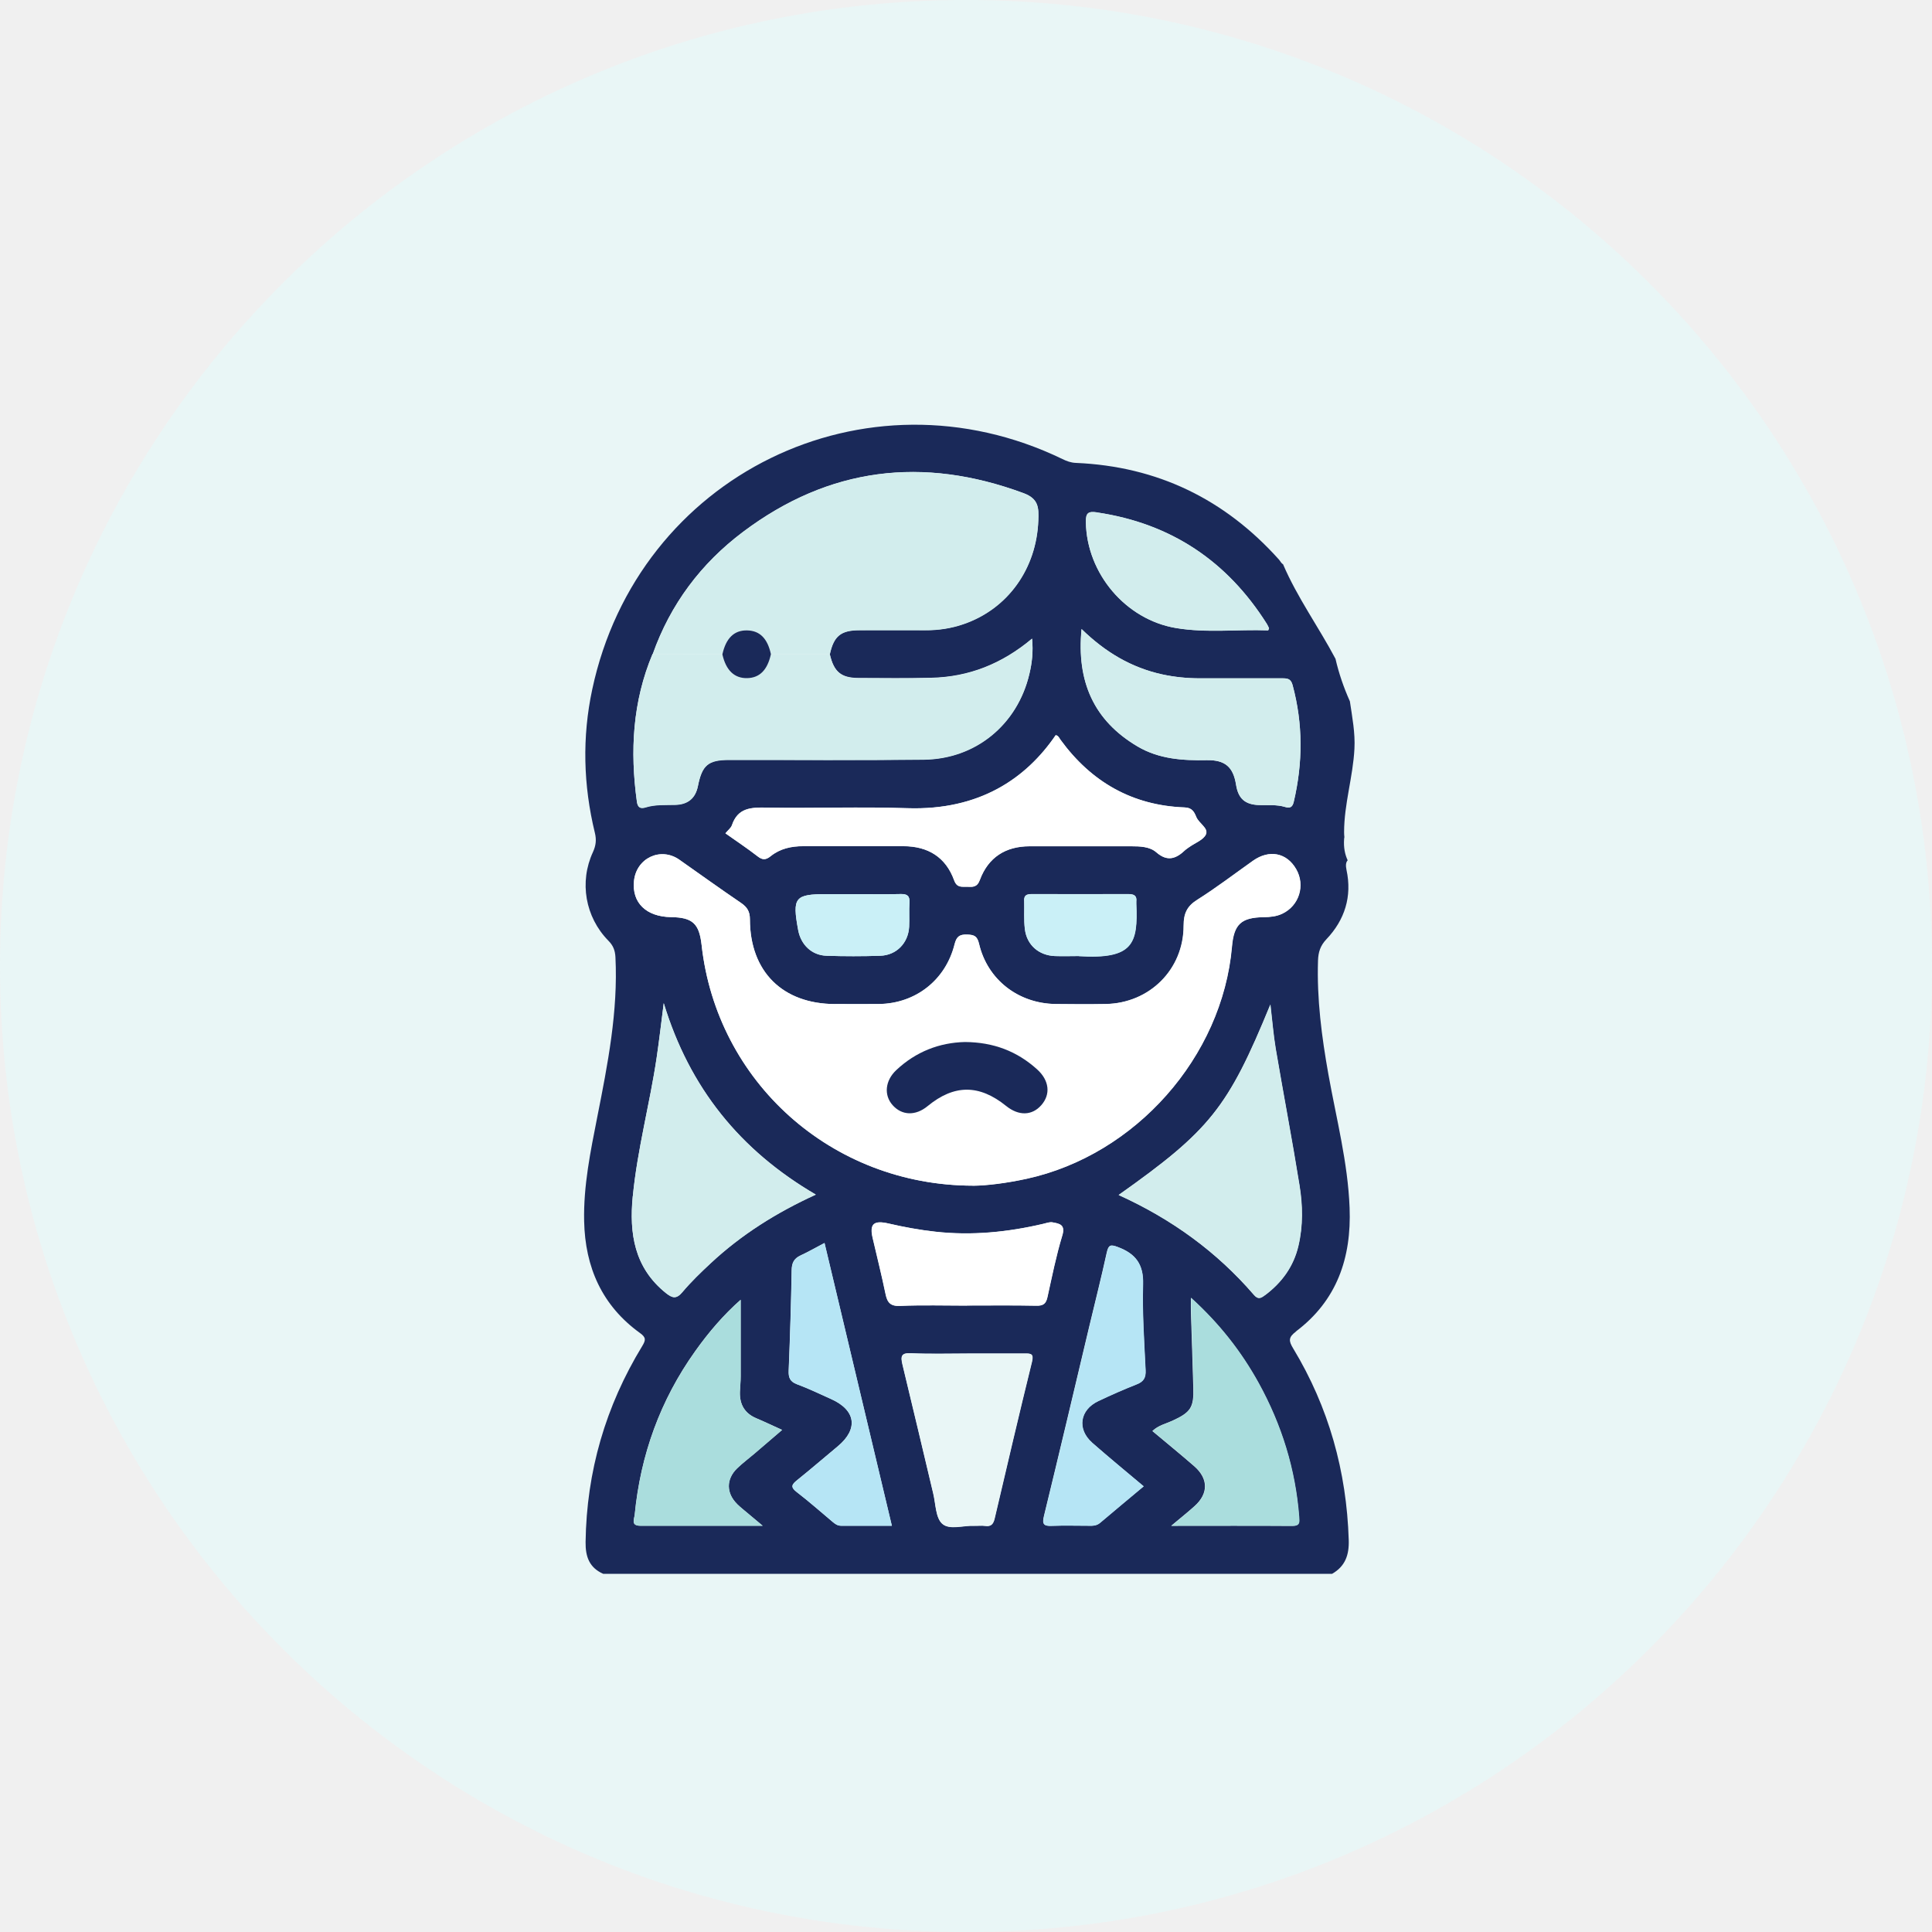
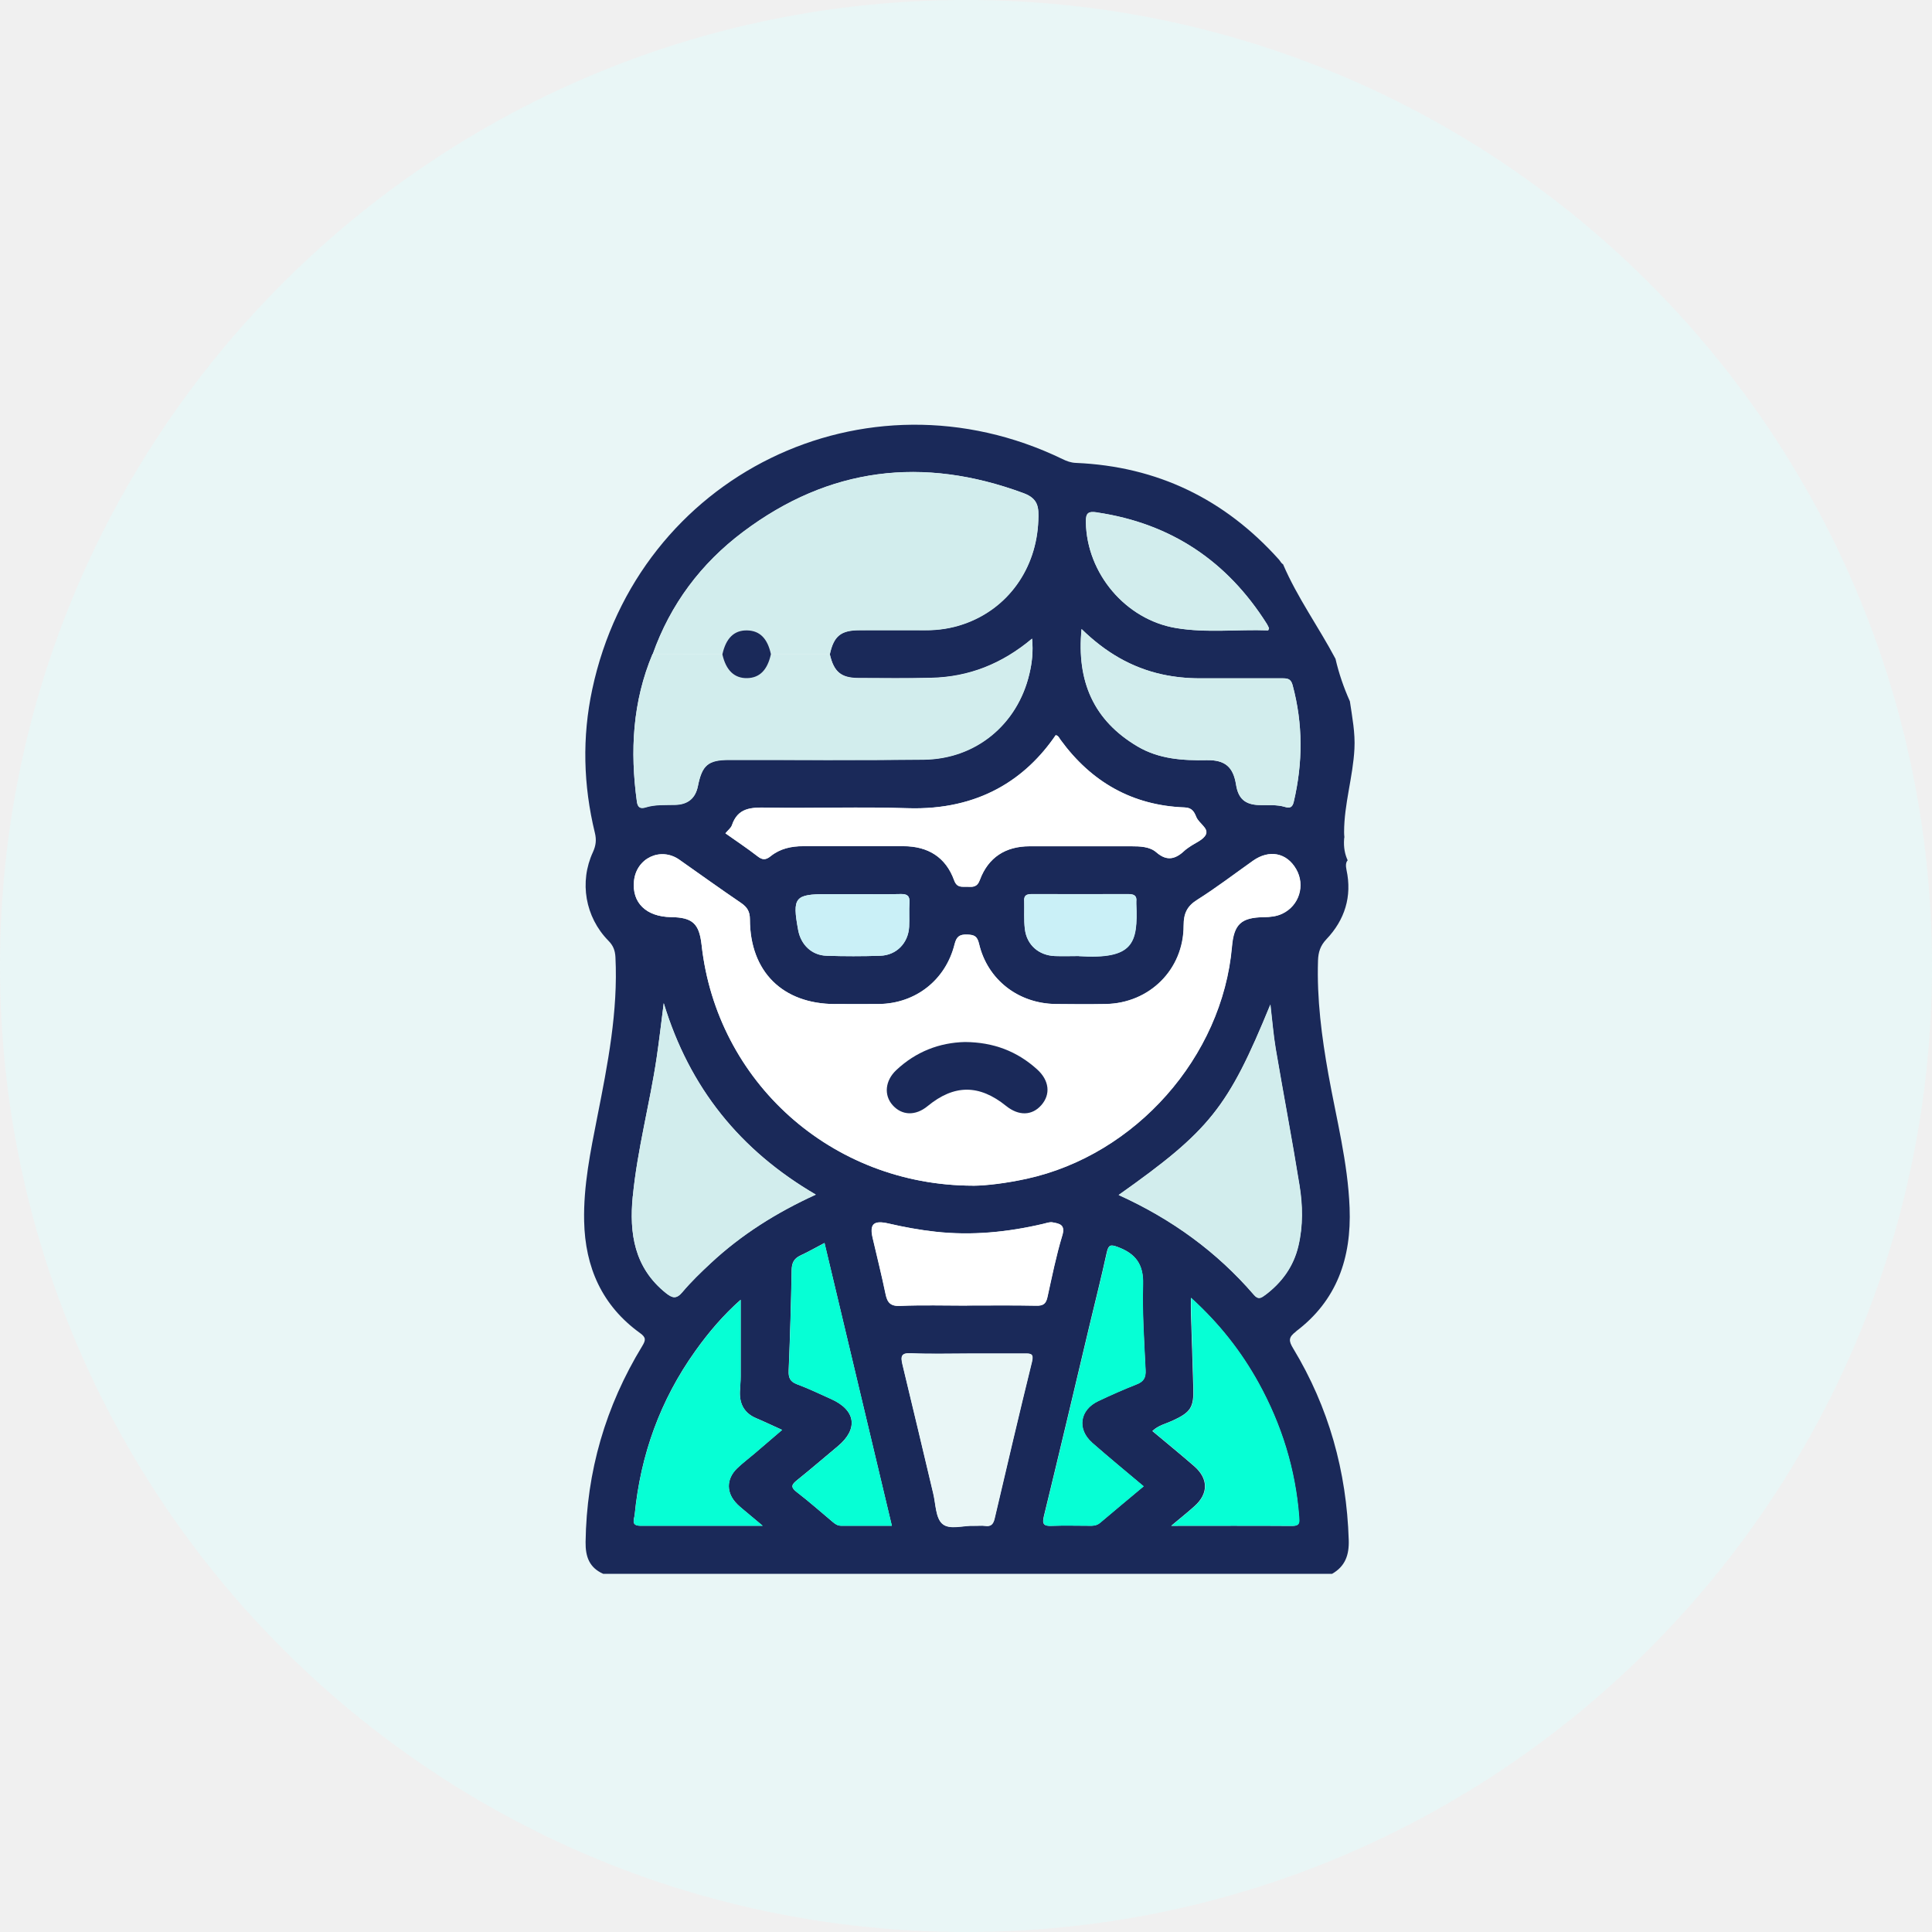
<svg xmlns="http://www.w3.org/2000/svg" id="Layer_2" viewBox="0 0 200 200">
  <defs>
-     <style>.cls-1{fill:#e9f6f6;}.cls-2{fill:#fff;}.cls-3{fill:#b6e5f5;}.cls-4{fill:#add;}.cls-5{fill:#caf0f7;}.cls-6{fill:#d2eded;}.cls-7{fill:#1a2959;}</style>
+     <style>.cls-1{fill:#e9f6f6;}.cls-2{fill:#fff;}.cls-3{fill:#caf0f7;}.cls-4{fill:#d2eded;}.cls-5{fill:#06ffd5;}.cls-6{fill:#1a2959;}</style>
  </defs>
  <g id="Layer_1-2">
    <g>
      <circle class="cls-1" cx="100" cy="100" r="100" />
      <g>
-         <path class="cls-7" d="M134.14,137.84c4.26-3.2,5.77-7.63,5.57-12.81-.18-4.69-1.37-9.21-2.19-13.79-.7-3.91-1.21-7.83-1.08-11.81,.03-.85,.23-1.53,.87-2.2,1.9-2,2.67-4.43,2.08-7.17-.1-.47-.07-.8,.12-1-.29-.62-.43-1.35-.37-2.18,0-.08,.02-.15,.03-.22-.02-.17-.03-.34-.03-.52,0-2.9,.92-5.72,1.07-8.62,.09-1.66-.23-3.28-.47-4.92-.65-1.45-1.15-2.92-1.49-4.4-1.76-3.32-3.96-6.35-5.43-9.79-.19-.1-.29-.33-.42-.48-5.62-6.27-12.6-9.65-21.02-10.01-.52-.02-.95-.18-1.4-.4-20.38-9.86-43.94,1.67-48.67,23.84-1.06,4.95-.93,9.92,.27,14.85,.18,.73,.11,1.32-.2,2-1.43,3.09-.8,6.72,1.59,9.16,.51,.51,.7,1.01,.74,1.71,.28,5.62-.8,11.09-1.88,16.55-.7,3.56-1.44,7.12-1.36,10.78,.1,4.78,1.85,8.75,5.79,11.59,.64,.46,.59,.74,.22,1.35-3.79,6.22-5.76,12.98-5.86,20.28-.02,1.53,.39,2.65,1.82,3.29h75.46c1.36-.78,1.77-1.95,1.72-3.5-.22-7.11-2.07-13.74-5.75-19.83-.47-.77-.51-1.15,.28-1.74Zm-20.56-84.79c7.64,1.14,13.45,5.03,17.56,11.54,.09,.14,.15,.29,.22,.44,.01,.03-.03,.08-.08,.22-3.15-.12-6.35,.29-9.53-.24-5.23-.87-9.25-5.66-9.34-10.95-.02-.97,.23-1.16,1.18-1.02Zm-1.62,12.07c2.47,2.41,5.16,3.99,8.33,4.69,1.29,.28,2.6,.41,3.92,.41,2.84-.01,5.68,0,8.52,0,.53,0,.89,.03,1.07,.69,1.09,4.03,1.07,8.06,.12,12.11-.13,.54-.39,.67-.88,.52-.88-.27-1.8-.17-2.7-.2-1.46-.05-2.16-.66-2.39-2.12-.29-1.82-1.13-2.56-3.03-2.53-2.5,.05-4.95-.11-7.17-1.42-4.53-2.68-6.32-6.72-5.79-12.16Zm-25.53,38.81c1.53,0,3.05,.02,4.58,0,3.78-.06,6.88-2.49,7.8-6.19,.2-.8,.52-1.03,1.32-1,.71,.03,1.02,.15,1.21,.96,.87,3.71,4.06,6.17,7.91,6.23,1.73,.02,3.46,.03,5.19,0,4.54-.07,8.08-3.57,8.08-8.11,0-1.25,.34-2.01,1.41-2.68,1.98-1.25,3.85-2.68,5.77-4.04,1.68-1.19,3.49-.84,4.47,.87,.96,1.67,.31,3.78-1.44,4.61-.61,.29-1.26,.35-1.92,.36-2.34,.03-3.09,.73-3.29,3.05-1,11.41-9.97,21.56-21.25,24.03-2.06,.45-4.14,.71-5.56,.72-14.68-.03-26.52-10.8-28.08-24.92-.25-2.22-.94-2.85-3.16-2.88-2.58-.04-4.07-1.49-3.84-3.74,.24-2.38,2.77-3.56,4.7-2.2,2.12,1.49,4.23,3.01,6.38,4.47,.64,.44,.92,.89,.92,1.7,.01,5.43,3.4,8.76,8.82,8.77Zm-.85-11.37h2.84c1.6,0,3.21,.03,4.81-.01,.7-.02,.96,.21,.91,.91-.05,.82,.01,1.65-.03,2.47-.09,1.69-1.31,2.96-3,3.01-1.85,.06-3.7,.06-5.55,0-1.54-.05-2.66-1.14-2.94-2.67-.62-3.37-.35-3.71,2.96-3.71Zm20.43,.64c-.01-.59,.35-.65,.81-.65,3.33,0,6.67,.01,10,0,.56,0,.87,.15,.8,.76,0,.08,0,.17,0,.25,.18,4.12-.33,5.75-5.94,5.41-.77,0-1.63,.03-2.49,0-1.66-.07-2.9-1.14-3.1-2.79-.12-.98-.04-1.97-.07-2.96Zm3.77-16.62c3.18,4.36,7.43,6.8,12.85,7,.76,.03,.98,.44,1.2,.98,.27,.67,1.27,1.15,1.01,1.79-.24,.58-1.13,.9-1.73,1.33-.13,.1-.28,.18-.4,.29-.94,.9-1.84,1.28-3.02,.25-.68-.59-1.68-.62-2.6-.62-3.5,0-7.01,0-10.51,0-2.48,0-4.28,1.14-5.15,3.48-.28,.77-.73,.74-1.3,.71-.54-.02-1.06,.15-1.36-.66-.87-2.41-2.71-3.53-5.24-3.54-3.46,0-6.93,0-10.39,0-1.23,0-2.39,.25-3.36,1.03-.51,.41-.85,.42-1.36,.02-1.07-.83-2.2-1.58-3.33-2.38,.27-.33,.57-.55,.67-.83,.61-1.82,1.98-1.86,3.59-1.83,4.86,.08,9.73-.1,14.59,.06,7.43,.24,12.27-3.06,15.34-7.56,.28,.04,.36,.29,.5,.48Zm-42.21-8.88c1.83-5.16,5-9.38,9.34-12.64,8.91-6.7,18.62-7.87,29.05-4.01,1.56,.58,1.57,1.51,1.52,2.81-.18,4.98-3.14,9.15-7.72,10.73-1.29,.45-2.63,.65-4,.64-2.26-.01-4.53,0-6.79,0-1.93,0-2.66,.6-3.07,2.48,.42,1.83,1.16,2.46,2.97,2.47,2.51,.01,5.03,.04,7.54-.02,3.88-.09,7.31-1.44,10.43-4.06,.13,1.36-.01,2.52-.28,3.65-1.23,5.24-5.55,8.81-10.93,8.87-6.72,.08-13.44,.02-20.16,.03-2.16,0-2.79,.54-3.22,2.7-.25,1.25-1.01,1.91-2.33,1.95-1.03,.03-2.07-.05-3.07,.26-.57,.18-.84,0-.92-.59-.72-5.23-.45-10.36,1.63-15.3Zm-2.06,56.12c.47-4.85,1.76-9.56,2.47-14.36,.26-1.78,.47-3.56,.73-5.62,2.67,8.77,7.9,15.24,15.74,19.82-4.1,1.87-7.71,4.15-10.87,7.09-1.02,.95-2.04,1.93-2.94,3-.62,.74-1.03,.64-1.7,.11-3.28-2.62-3.82-6.17-3.44-10.04Zm10.8,31.89c.38,.37,.81,.7,1.22,1.05,.38,.32,.76,.63,1.41,1.18-4.46,0-8.57,0-12.67,0-1,0-.61-.71-.57-1.13,.6-6.2,2.65-11.88,6.28-16.96,1.38-1.94,2.92-3.74,4.69-5.3,0,2.7,0,5.32,0,7.93,0,.54-.06,1.07-.08,1.61-.04,1.29,.49,2.22,1.71,2.73,.83,.35,1.64,.74,2.66,1.2-1.03,.88-1.94,1.67-2.86,2.45-.6,.51-1.23,.98-1.79,1.52-1.16,1.12-1.15,2.58,0,3.71Zm10.75,2.23c-.37,0-.62-.19-.87-.4-1.23-1.03-2.43-2.1-3.71-3.08-.71-.54-.5-.81,.06-1.26,1.41-1.13,2.78-2.32,4.18-3.48,2.16-1.8,1.88-3.76-.72-4.91-1.17-.52-2.31-1.08-3.51-1.52-.71-.27-.88-.68-.85-1.4,.14-3.46,.25-6.93,.31-10.39,.01-.76,.23-1.22,.92-1.54,.82-.38,1.6-.83,2.48-1.29,2.33,9.79,4.64,19.47,6.97,29.27-1.82,0-3.54,0-5.27,0Zm19.76-16.99c-1.33,5.39-2.59,10.8-3.86,16.21-.13,.56-.35,.89-.99,.79-.36-.05-.74,0-1.11-.01-1.14-.06-2.58,.47-3.34-.22-.68-.63-.66-2.04-.92-3.12-1.06-4.44-2.1-8.89-3.18-13.33-.21-.87-.15-1.25,.91-1.19,1.93,.09,3.87,.03,5.8,.03,1.98,0,3.95,.01,5.93,0,.62,0,.97-.01,.76,.85Zm-6.73-5.8c-2.31,0-4.62-.07-6.92,.03-1.02,.05-1.33-.36-1.51-1.24-.4-1.93-.88-3.85-1.33-5.78-.34-1.46,.1-1.86,1.63-1.51,1.6,.37,3.22,.67,4.86,.85,3.77,.42,7.48,.05,11.15-.81,.32-.07,.66-.21,.96-.16,.73,.13,1.38,.23,1.02,1.38-.63,2.08-1.06,4.23-1.53,6.36-.15,.69-.44,.91-1.16,.89-2.39-.05-4.78-.02-7.17-.02Zm12.95,14.19c1.73,1.52,3.51,2.98,5.34,4.52-1.55,1.3-3.04,2.53-4.51,3.78-.35,.3-.74,.31-1.15,.3-1.28,0-2.56-.04-3.83,.01-.84,.04-1.04-.16-.82-1.03,1.59-6.52,3.13-13.05,4.68-19.58,.61-2.56,1.26-5.12,1.82-7.69,.18-.8,.4-.84,1.14-.56,1.83,.68,2.67,1.78,2.61,3.85-.09,2.96,.12,5.94,.26,8.9,.04,.79-.21,1.19-.94,1.47-1.34,.53-2.66,1.11-3.96,1.73-1.91,.9-2.22,2.9-.63,4.3Zm21.42,7.68c.04,.53,.11,.94-.68,.94-4.07-.03-8.15-.01-12.54-.01,.98-.82,1.72-1.41,2.42-2.04,1.44-1.29,1.44-2.84-.04-4.13-1.4-1.22-2.84-2.39-4.33-3.64,.61-.59,1.38-.75,2.06-1.06,1.89-.87,2.24-1.36,2.18-3.39-.07-2.64-.17-5.28-.25-7.92-.01-.39,0-.79,0-1.42,2.94,2.67,5.2,5.56,7,8.82,2.38,4.32,3.81,8.93,4.19,13.85Zm-3.52-22.96c-.4,.3-.7,.49-1.13-.01-3.85-4.47-8.52-7.86-14.01-10.35,9.45-6.69,11.32-9.02,15.7-19.71,.2,1.7,.31,3.14,.55,4.57,.8,4.71,1.7,9.41,2.46,14.13,.34,2.08,.38,4.19-.11,6.28-.5,2.14-1.72,3.81-3.46,5.11Z" />
+         <path class="cls-6" d="M134.14,137.84c4.26-3.2,5.77-7.63,5.57-12.81-.18-4.69-1.37-9.21-2.19-13.79-.7-3.91-1.21-7.83-1.08-11.81,.03-.85,.23-1.53,.87-2.2,1.9-2,2.67-4.43,2.08-7.17-.1-.47-.07-.8,.12-1-.29-.62-.43-1.35-.37-2.18,0-.08,.02-.15,.03-.22-.02-.17-.03-.34-.03-.52,0-2.9,.92-5.72,1.07-8.62,.09-1.66-.23-3.28-.47-4.92-.65-1.45-1.15-2.92-1.49-4.4-1.76-3.32-3.96-6.35-5.43-9.79-.19-.1-.29-.33-.42-.48-5.62-6.27-12.6-9.65-21.02-10.01-.52-.02-.95-.18-1.4-.4-20.38-9.86-43.94,1.67-48.67,23.84-1.06,4.95-.93,9.92,.27,14.85,.18,.73,.11,1.32-.2,2-1.43,3.09-.8,6.72,1.59,9.16,.51,.51,.7,1.01,.74,1.71,.28,5.62-.8,11.09-1.88,16.55-.7,3.56-1.44,7.12-1.36,10.78,.1,4.78,1.85,8.75,5.79,11.59,.64,.46,.59,.74,.22,1.35-3.79,6.22-5.76,12.98-5.86,20.28-.02,1.53,.39,2.65,1.82,3.29h75.46c1.36-.78,1.77-1.95,1.72-3.5-.22-7.11-2.07-13.74-5.75-19.83-.47-.77-.51-1.15,.28-1.74Zm-20.56-84.79c7.64,1.14,13.45,5.03,17.56,11.54,.09,.14,.15,.29,.22,.44,.01,.03-.03,.08-.08,.22-3.15-.12-6.35,.29-9.53-.24-5.23-.87-9.25-5.66-9.34-10.95-.02-.97,.23-1.16,1.18-1.02Zm-1.62,12.07c2.47,2.41,5.16,3.99,8.33,4.69,1.29,.28,2.6,.41,3.92,.41,2.84-.01,5.68,0,8.52,0,.53,0,.89,.03,1.07,.69,1.09,4.03,1.07,8.06,.12,12.11-.13,.54-.39,.67-.88,.52-.88-.27-1.8-.17-2.7-.2-1.46-.05-2.16-.66-2.39-2.12-.29-1.82-1.13-2.56-3.03-2.53-2.5,.05-4.95-.11-7.17-1.42-4.53-2.68-6.32-6.72-5.79-12.16Zm-25.53,38.81c1.53,0,3.05,.02,4.58,0,3.78-.06,6.88-2.49,7.8-6.19,.2-.8,.52-1.03,1.32-1,.71,.03,1.02,.15,1.21,.96,.87,3.71,4.06,6.17,7.91,6.23,1.73,.02,3.46,.03,5.19,0,4.54-.07,8.08-3.57,8.08-8.11,0-1.25,.34-2.01,1.41-2.68,1.98-1.25,3.85-2.68,5.77-4.04,1.68-1.19,3.49-.84,4.47,.87,.96,1.67,.31,3.78-1.44,4.61-.61,.29-1.26,.35-1.92,.36-2.34,.03-3.09,.73-3.29,3.05-1,11.41-9.97,21.56-21.25,24.03-2.06,.45-4.14,.71-5.56,.72-14.68-.03-26.52-10.8-28.08-24.92-.25-2.22-.94-2.85-3.16-2.88-2.58-.04-4.07-1.49-3.84-3.74,.24-2.38,2.77-3.56,4.7-2.2,2.12,1.49,4.23,3.01,6.38,4.47,.64,.44,.92,.89,.92,1.7,.01,5.43,3.4,8.76,8.82,8.77Zm-.85-11.37h2.84c1.6,0,3.21,.03,4.81-.01,.7-.02,.96,.21,.91,.91-.05,.82,.01,1.65-.03,2.47-.09,1.69-1.31,2.96-3,3.01-1.85,.06-3.7,.06-5.55,0-1.54-.05-2.66-1.14-2.94-2.67-.62-3.37-.35-3.71,2.96-3.71Zm20.43,.64c-.01-.59,.35-.65,.81-.65,3.33,0,6.67,.01,10,0,.56,0,.87,.15,.8,.76,0,.08,0,.17,0,.25,.18,4.12-.33,5.75-5.94,5.41-.77,0-1.63,.03-2.49,0-1.66-.07-2.9-1.14-3.1-2.79-.12-.98-.04-1.97-.07-2.96Zm3.77-16.62c3.18,4.36,7.43,6.8,12.85,7,.76,.03,.98,.44,1.2,.98,.27,.67,1.27,1.15,1.01,1.79-.24,.58-1.13,.9-1.73,1.33-.13,.1-.28,.18-.4,.29-.94,.9-1.84,1.28-3.02,.25-.68-.59-1.68-.62-2.6-.62-3.5,0-7.01,0-10.51,0-2.48,0-4.28,1.14-5.15,3.48-.28,.77-.73,.74-1.3,.71-.54-.02-1.06,.15-1.36-.66-.87-2.41-2.71-3.53-5.24-3.54-3.46,0-6.93,0-10.39,0-1.23,0-2.39,.25-3.36,1.03-.51,.41-.85,.42-1.36,.02-1.07-.83-2.2-1.58-3.33-2.38,.27-.33,.57-.55,.67-.83,.61-1.82,1.98-1.86,3.59-1.83,4.86,.08,9.73-.1,14.59,.06,7.43,.24,12.27-3.06,15.34-7.56,.28,.04,.36,.29,.5,.48Zm-42.21-8.88c1.83-5.16,5-9.38,9.34-12.64,8.91-6.7,18.62-7.87,29.05-4.01,1.56,.58,1.57,1.51,1.52,2.81-.18,4.98-3.14,9.15-7.72,10.73-1.29,.45-2.63,.65-4,.64-2.26-.01-4.53,0-6.79,0-1.93,0-2.66,.6-3.07,2.48,.42,1.83,1.16,2.46,2.97,2.47,2.51,.01,5.03,.04,7.54-.02,3.88-.09,7.31-1.44,10.43-4.06,.13,1.36-.01,2.52-.28,3.65-1.23,5.24-5.55,8.81-10.93,8.87-6.72,.08-13.44,.02-20.16,.03-2.16,0-2.79,.54-3.22,2.7-.25,1.25-1.01,1.91-2.33,1.95-1.03,.03-2.07-.05-3.07,.26-.57,.18-.84,0-.92-.59-.72-5.23-.45-10.36,1.63-15.3Zm-2.06,56.12c.47-4.85,1.76-9.56,2.47-14.36,.26-1.78,.47-3.56,.73-5.62,2.67,8.77,7.9,15.24,15.74,19.82-4.1,1.87-7.71,4.15-10.87,7.09-1.02,.95-2.04,1.93-2.94,3-.62,.74-1.03,.64-1.7,.11-3.28-2.62-3.82-6.17-3.44-10.04Zm10.8,31.89c.38,.37,.81,.7,1.22,1.05,.38,.32,.76,.63,1.41,1.18-4.46,0-8.57,0-12.67,0-1,0-.61-.71-.57-1.13,.6-6.2,2.65-11.88,6.28-16.96,1.38-1.94,2.92-3.74,4.69-5.3,0,2.7,0,5.32,0,7.93,0,.54-.06,1.07-.08,1.61-.04,1.29,.49,2.22,1.71,2.73,.83,.35,1.64,.74,2.66,1.2-1.03,.88-1.94,1.67-2.86,2.45-.6,.51-1.23,.98-1.79,1.52-1.16,1.12-1.15,2.58,0,3.71Zm10.75,2.23c-.37,0-.62-.19-.87-.4-1.23-1.03-2.43-2.1-3.71-3.08-.71-.54-.5-.81,.06-1.26,1.41-1.13,2.78-2.32,4.18-3.48,2.16-1.8,1.88-3.76-.72-4.91-1.17-.52-2.31-1.08-3.51-1.52-.71-.27-.88-.68-.85-1.4,.14-3.46,.25-6.93,.31-10.39,.01-.76,.23-1.22,.92-1.54,.82-.38,1.6-.83,2.48-1.29,2.33,9.79,4.64,19.47,6.97,29.27-1.82,0-3.54,0-5.27,0Zm19.76-16.99c-1.33,5.39-2.59,10.8-3.86,16.21-.13,.56-.35,.89-.99,.79-.36-.05-.74,0-1.11-.01-1.14-.06-2.58,.47-3.34-.22-.68-.63-.66-2.04-.92-3.12-1.06-4.44-2.1-8.89-3.18-13.33-.21-.87-.15-1.25,.91-1.19,1.93,.09,3.87,.03,5.8,.03,1.98,0,3.95,.01,5.93,0,.62,0,.97-.01,.76,.85Zm-6.73-5.8c-2.31,0-4.62-.07-6.92,.03-1.02,.05-1.33-.36-1.51-1.24-.4-1.93-.88-3.85-1.33-5.78-.34-1.46,.1-1.86,1.63-1.51,1.6,.37,3.22,.67,4.86,.85,3.77,.42,7.48,.05,11.15-.81,.32-.07,.66-.21,.96-.16,.73,.13,1.38,.23,1.02,1.38-.63,2.08-1.06,4.23-1.53,6.36-.15,.69-.44,.91-1.16,.89-2.39-.05-4.78-.02-7.17-.02Zm12.95,14.19c1.73,1.52,3.51,2.98,5.34,4.52-1.55,1.3-3.04,2.53-4.51,3.78-.35,.3-.74,.31-1.15,.3-1.28,0-2.56-.04-3.83,.01-.84,.04-1.04-.16-.82-1.03,1.59-6.52,3.13-13.05,4.68-19.58,.61-2.56,1.26-5.12,1.82-7.69,.18-.8,.4-.84,1.14-.56,1.83,.68,2.67,1.78,2.61,3.85-.09,2.96,.12,5.94,.26,8.9,.04,.79-.21,1.19-.94,1.47-1.34,.53-2.66,1.11-3.96,1.73-1.91,.9-2.22,2.9-.63,4.3Zm21.42,7.68c.04,.53,.11,.94-.68,.94-4.07-.03-8.15-.01-12.54-.01,.98-.82,1.72-1.41,2.42-2.04,1.44-1.29,1.44-2.84-.04-4.13-1.4-1.22-2.84-2.39-4.33-3.64,.61-.59,1.38-.75,2.06-1.06,1.89-.87,2.24-1.36,2.18-3.39-.07-2.64-.17-5.28-.25-7.92-.01-.39,0-.79,0-1.42,2.94,2.67,5.2,5.56,7,8.82,2.38,4.32,3.81,8.93,4.19,13.85Zm-3.52-22.96c-.4,.3-.7,.49-1.13-.01-3.85-4.47-8.52-7.86-14.01-10.35,9.45-6.69,11.32-9.02,15.7-19.71,.2,1.7,.31,3.14,.55,4.57,.8,4.71,1.7,9.41,2.46,14.13,.34,2.08,.38,4.19-.11,6.28-.5,2.14-1.72,3.81-3.46,5.11Z" />
        <path class="cls-2" d="M100.71,122.74c-14.68-.03-26.52-10.8-28.08-24.92-.25-2.22-.94-2.85-3.16-2.88-2.58-.04-4.07-1.49-3.84-3.74,.24-2.38,2.77-3.56,4.7-2.2,2.12,1.49,4.23,3.01,6.38,4.47,.64,.44,.92,.89,.92,1.7,.01,5.43,3.4,8.76,8.82,8.77,1.53,0,3.05,.02,4.58,0,3.78-.06,6.88-2.49,7.8-6.19,.2-.8,.52-1.03,1.32-1,.71,.03,1.02,.15,1.21,.96,.87,3.71,4.06,6.18,7.91,6.23,1.73,.02,3.46,.03,5.19,0,4.54-.07,8.08-3.57,8.08-8.11,0-1.25,.34-2.01,1.41-2.68,1.98-1.25,3.85-2.68,5.77-4.04,1.68-1.19,3.49-.84,4.47,.87,.96,1.67,.31,3.78-1.44,4.61-.61,.29-1.26,.35-1.92,.36-2.34,.03-3.09,.73-3.29,3.05-1,11.41-9.97,21.56-21.25,24.03-2.06,.45-4.14,.71-5.56,.72Zm-.82-14.87c-2.63,.06-5.07,.99-7.11,2.91-1.16,1.09-1.31,2.58-.38,3.62,.97,1.09,2.38,1.13,3.63,.1,2.75-2.26,5.34-2.26,8.13-.01,1.28,1.04,2.67,1.01,3.63-.08,.99-1.12,.84-2.56-.43-3.71-2.07-1.88-4.51-2.81-7.46-2.83Z" />
-         <path class="cls-6" d="M67.58,67.71c1.83-5.16,5-9.38,9.34-12.64,8.91-6.7,18.62-7.87,29.05-4.01,1.56,.58,1.57,1.51,1.52,2.82-.18,4.98-3.14,9.15-7.72,10.73-1.29,.45-2.63,.65-4,.64-2.26-.01-4.53,0-6.79,0-1.93,0-2.66,.6-3.07,2.48-2.04,0-4.07,0-6.11,0-.35-1.64-1.14-2.45-2.45-2.48-1.35-.03-2.21,.79-2.58,2.48-2.4,0-4.79-.02-7.19-.03Z" />
-         <path class="cls-6" d="M67.58,67.71c2.4,0,4.79,.02,7.19,.03,.38,1.66,1.25,2.5,2.57,2.46,1.28-.03,2.09-.84,2.45-2.46,2.04,0,4.07,0,6.11,0,.42,1.83,1.16,2.46,2.97,2.47,2.51,.01,5.03,.04,7.54-.02,3.88-.09,7.31-1.44,10.43-4.06,.13,1.36-.01,2.52-.28,3.65-1.23,5.24-5.55,8.81-10.93,8.87-6.72,.08-13.44,.02-20.16,.03-2.16,0-2.79,.54-3.22,2.7-.25,1.25-1.01,1.91-2.33,1.95-1.03,.03-2.07-.05-3.07,.26-.57,.18-.84,0-.92-.59-.72-5.23-.45-10.36,1.63-15.3Z" />
+         <path class="cls-4" d="M67.58,67.71c1.83-5.16,5-9.38,9.34-12.64,8.91-6.7,18.62-7.87,29.05-4.01,1.56,.58,1.57,1.51,1.52,2.82-.18,4.98-3.14,9.15-7.72,10.73-1.29,.45-2.63,.65-4,.64-2.26-.01-4.53,0-6.79,0-1.93,0-2.66,.6-3.07,2.48-2.04,0-4.07,0-6.11,0-.35-1.64-1.14-2.45-2.45-2.48-1.35-.03-2.21,.79-2.58,2.48-2.4,0-4.79-.02-7.19-.03Z" />
+         <path class="cls-4" d="M67.58,67.71c2.4,0,4.79,.02,7.19,.03,.38,1.66,1.25,2.5,2.57,2.46,1.28-.03,2.09-.84,2.45-2.46,2.04,0,4.07,0,6.11,0,.42,1.83,1.16,2.46,2.97,2.47,2.51,.01,5.03,.04,7.54-.02,3.88-.09,7.31-1.44,10.43-4.06,.13,1.36-.01,2.52-.28,3.65-1.23,5.24-5.55,8.81-10.93,8.87-6.72,.08-13.44,.02-20.16,.03-2.16,0-2.79,.54-3.22,2.7-.25,1.25-1.01,1.91-2.33,1.95-1.03,.03-2.07-.05-3.07,.26-.57,.18-.84,0-.92-.59-.72-5.23-.45-10.36,1.63-15.3Z" />
        <path class="cls-2" d="M75.1,86.27c.27-.33,.57-.55,.67-.83,.61-1.82,1.98-1.86,3.59-1.83,4.86,.08,9.73-.1,14.59,.06,7.43,.24,12.27-3.06,15.34-7.56,.28,.04,.36,.29,.5,.48,3.18,4.36,7.43,6.8,12.85,7,.76,.03,.98,.44,1.2,.98,.27,.67,1.27,1.15,1.01,1.79-.24,.58-1.13,.9-1.73,1.33-.13,.1-.28,.18-.4,.29-.94,.9-1.84,1.28-3.02,.25-.68-.59-1.68-.62-2.6-.62-3.5,0-7.01,0-10.51,0-2.48,0-4.28,1.14-5.15,3.48-.28,.77-.73,.74-1.3,.71-.54-.02-1.06,.15-1.36-.66-.87-2.41-2.71-3.53-5.24-3.54-3.46,0-6.93,0-10.39,0-1.23,0-2.39,.25-3.36,1.03-.51,.41-.85,.42-1.36,.02-1.07-.83-2.2-1.58-3.33-2.38Z" />
-         <path class="cls-6" d="M84.46,123.67c-4.1,1.87-7.71,4.15-10.87,7.09-1.02,.95-2.04,1.93-2.94,3-.62,.74-1.03,.64-1.7,.11-3.28-2.62-3.82-6.17-3.44-10.04,.47-4.85,1.76-9.56,2.47-14.36,.26-1.78,.47-3.57,.73-5.62,2.67,8.77,7.9,15.24,15.74,19.82Z" />
-         <path class="cls-6" d="M115.82,123.7c9.45-6.69,11.32-9.02,15.7-19.71,.2,1.7,.31,3.14,.55,4.57,.8,4.71,1.7,9.41,2.46,14.13,.34,2.08,.38,4.19-.11,6.28-.5,2.14-1.72,3.81-3.46,5.11-.4,.3-.7,.49-1.13-.01-3.85-4.47-8.52-7.86-14.01-10.35Z" />
-         <path class="cls-6" d="M111.97,65.12c2.47,2.41,5.16,3.99,8.33,4.69,1.29,.28,2.6,.41,3.92,.41,2.84-.01,5.68,0,8.52,0,.53,0,.89,.03,1.07,.69,1.09,4.03,1.07,8.06,.12,12.11-.13,.54-.39,.67-.88,.52-.88-.27-1.8-.17-2.7-.2-1.46-.05-2.16-.66-2.39-2.12-.29-1.82-1.13-2.56-3.03-2.53-2.5,.05-4.95-.11-7.17-1.42-4.53-2.68-6.32-6.72-5.79-12.16Z" />
-         <path class="cls-4" d="M78.95,157.95c-4.46,0-8.57,0-12.67,0-1,0-.61-.71-.57-1.13,.6-6.2,2.65-11.88,6.28-16.96,1.38-1.94,2.92-3.74,4.69-5.3,0,2.7,0,5.32,0,7.93,0,.54-.06,1.07-.08,1.61-.04,1.29,.49,2.22,1.71,2.73,.83,.35,1.64,.74,2.66,1.2-1.03,.88-1.94,1.67-2.86,2.45-.6,.51-1.23,.98-1.79,1.52-1.16,1.12-1.15,2.58,0,3.71,.38,.37,.81,.7,1.22,1.05,.38,.32,.76,.63,1.41,1.18Z" />
-         <path class="cls-4" d="M121.27,157.95c.98-.82,1.72-1.41,2.42-2.04,1.44-1.29,1.44-2.84-.04-4.13-1.4-1.22-2.84-2.39-4.33-3.64,.61-.59,1.38-.75,2.06-1.06,1.89-.87,2.24-1.36,2.18-3.39-.07-2.64-.17-5.28-.25-7.92-.01-.39,0-.79,0-1.42,2.94,2.67,5.2,5.56,7,8.82,2.38,4.32,3.81,8.93,4.19,13.85,.04,.53,.11,.94-.68,.94-4.07-.03-8.15-.01-12.54-.01Z" />
+         <path class="cls-4" d="M84.46,123.67c-4.1,1.87-7.71,4.15-10.87,7.09-1.02,.95-2.04,1.93-2.94,3-.62,.74-1.03,.64-1.7,.11-3.28-2.62-3.82-6.17-3.44-10.04,.47-4.85,1.76-9.56,2.47-14.36,.26-1.78,.47-3.57,.73-5.62,2.67,8.77,7.9,15.24,15.74,19.82Z" />
+         <path class="cls-4" d="M115.82,123.7c9.45-6.69,11.32-9.02,15.7-19.71,.2,1.7,.31,3.14,.55,4.57,.8,4.71,1.7,9.41,2.46,14.13,.34,2.08,.38,4.19-.11,6.28-.5,2.14-1.72,3.81-3.46,5.11-.4,.3-.7,.49-1.13-.01-3.85-4.47-8.52-7.86-14.01-10.35Z" />
+         <path class="cls-4" d="M111.97,65.12c2.47,2.41,5.16,3.99,8.33,4.69,1.29,.28,2.6,.41,3.92,.41,2.84-.01,5.68,0,8.52,0,.53,0,.89,.03,1.07,.69,1.09,4.03,1.07,8.06,.12,12.11-.13,.54-.39,.67-.88,.52-.88-.27-1.8-.17-2.7-.2-1.46-.05-2.16-.66-2.39-2.12-.29-1.82-1.13-2.56-3.03-2.53-2.5,.05-4.95-.11-7.17-1.42-4.53-2.68-6.32-6.72-5.79-12.16Z" />
+         <path class="cls-5" d="M78.95,157.95c-4.46,0-8.57,0-12.67,0-1,0-.61-.71-.57-1.13,.6-6.2,2.65-11.88,6.28-16.96,1.38-1.94,2.92-3.74,4.69-5.3,0,2.7,0,5.32,0,7.93,0,.54-.06,1.07-.08,1.61-.04,1.29,.49,2.22,1.71,2.73,.83,.35,1.64,.74,2.66,1.2-1.03,.88-1.94,1.67-2.86,2.45-.6,.51-1.23,.98-1.79,1.52-1.16,1.12-1.15,2.58,0,3.71,.38,.37,.81,.7,1.22,1.05,.38,.32,.76,.63,1.41,1.18Z" />
+         <path class="cls-5" d="M121.27,157.95c.98-.82,1.72-1.41,2.42-2.04,1.44-1.29,1.44-2.84-.04-4.13-1.4-1.22-2.84-2.39-4.33-3.64,.61-.59,1.38-.75,2.06-1.06,1.89-.87,2.24-1.36,2.18-3.39-.07-2.64-.17-5.28-.25-7.92-.01-.39,0-.79,0-1.42,2.94,2.67,5.2,5.56,7,8.82,2.38,4.32,3.81,8.93,4.19,13.85,.04,.53,.11,.94-.68,.94-4.07-.03-8.15-.01-12.54-.01Z" />
        <path class="cls-1" d="M100.15,140.12c1.98,0,3.95,.01,5.93,0,.62,0,.97-.01,.76,.85-1.33,5.39-2.59,10.8-3.86,16.21-.13,.56-.35,.89-.99,.79-.36-.05-.74,0-1.11-.01-1.14-.06-2.58,.47-3.34-.22-.68-.63-.66-2.04-.92-3.12-1.06-4.44-2.1-8.89-3.18-13.33-.21-.87-.15-1.25,.91-1.19,1.93,.09,3.87,.03,5.8,.03Z" />
-         <path class="cls-3" d="M118.4,153.87c-1.55,1.3-3.04,2.53-4.51,3.78-.35,.3-.74,.31-1.15,.3-1.28,0-2.56-.04-3.83,.01-.84,.04-1.04-.16-.82-1.03,1.59-6.52,3.13-13.05,4.68-19.58,.61-2.56,1.26-5.12,1.82-7.69,.18-.8,.4-.84,1.14-.56,1.83,.68,2.67,1.78,2.61,3.85-.09,2.96,.12,5.94,.26,8.9,.04,.79-.21,1.19-.94,1.47-1.34,.53-2.66,1.11-3.96,1.73-1.91,.9-2.22,2.9-.63,4.3,1.73,1.52,3.51,2.98,5.34,4.52Z" />
-         <path class="cls-3" d="M92.34,157.95c-1.82,0-3.54,0-5.27,0-.37,0-.62-.19-.87-.4-1.23-1.03-2.43-2.1-3.71-3.08-.71-.54-.5-.81,.06-1.26,1.41-1.13,2.78-2.32,4.18-3.48,2.16-1.8,1.88-3.76-.72-4.91-1.17-.52-2.31-1.08-3.51-1.52-.71-.27-.88-.68-.85-1.4,.14-3.46,.25-6.93,.31-10.39,.01-.76,.23-1.22,.92-1.54,.82-.38,1.6-.83,2.48-1.29,2.33,9.79,4.64,19.47,6.97,29.27Z" />
+         <path class="cls-5" d="M118.4,153.87c-1.55,1.3-3.04,2.53-4.51,3.78-.35,.3-.74,.31-1.15,.3-1.28,0-2.56-.04-3.83,.01-.84,.04-1.04-.16-.82-1.03,1.59-6.52,3.13-13.05,4.68-19.58,.61-2.56,1.26-5.12,1.82-7.69,.18-.8,.4-.84,1.14-.56,1.83,.68,2.67,1.78,2.61,3.85-.09,2.96,.12,5.94,.26,8.9,.04,.79-.21,1.19-.94,1.47-1.34,.53-2.66,1.11-3.96,1.73-1.91,.9-2.22,2.9-.63,4.3,1.73,1.52,3.51,2.98,5.34,4.52Z" />
+         <path class="cls-5" d="M92.34,157.95c-1.82,0-3.54,0-5.27,0-.37,0-.62-.19-.87-.4-1.23-1.03-2.43-2.1-3.71-3.08-.71-.54-.5-.81,.06-1.26,1.41-1.13,2.78-2.32,4.18-3.48,2.16-1.8,1.88-3.76-.72-4.91-1.17-.52-2.31-1.08-3.51-1.52-.71-.27-.88-.68-.85-1.4,.14-3.46,.25-6.93,.31-10.39,.01-.76,.23-1.22,.92-1.54,.82-.38,1.6-.83,2.48-1.29,2.33,9.79,4.64,19.47,6.97,29.27Z" />
        <path class="cls-2" d="M100.11,135.16c-2.31,0-4.62-.07-6.92,.03-1.02,.05-1.33-.36-1.51-1.24-.4-1.93-.88-3.85-1.33-5.78-.34-1.46,.1-1.86,1.63-1.51,1.6,.37,3.22,.67,4.86,.85,3.77,.42,7.48,.05,11.15-.81,.32-.07,.66-.21,.96-.16,.73,.13,1.38,.23,1.02,1.38-.63,2.08-1.06,4.23-1.53,6.36-.15,.69-.44,.91-1.16,.89-2.39-.05-4.78-.02-7.17-.02Z" />
-         <path class="cls-6" d="M131.28,65.26c-3.15-.12-6.35,.29-9.53-.24-5.23-.87-9.25-5.66-9.34-10.95-.02-.97,.23-1.16,1.18-1.02,7.64,1.14,13.45,5.03,17.56,11.54,.09,.14,.15,.29,.22,.44,.01,.03-.03,.08-.08,.22Z" />
-         <path class="cls-5" d="M111.69,98.97c-.76,0-1.63,.03-2.49,0-1.66-.07-2.9-1.14-3.1-2.79-.12-.98-.04-1.97-.07-2.96-.01-.59,.35-.65,.81-.65,3.33,0,6.67,.01,10,0,.56,0,.87,.15,.8,.76,0,.08,0,.16,0,.25,.18,4.12-.33,5.75-5.94,5.41Z" />
-         <path class="cls-5" d="M88.43,92.56c1.6,0,3.21,.03,4.81-.01,.7-.02,.96,.21,.91,.91-.05,.82,.01,1.65-.03,2.47-.09,1.69-1.31,2.96-3,3.01-1.85,.06-3.7,.06-5.55,0-1.54-.05-2.66-1.14-2.94-2.67-.62-3.37-.35-3.71,2.96-3.71,.95,0,1.89,0,2.84,0Z" />
-         <path class="cls-7" d="M99.9,107.87c2.95,.02,5.39,.96,7.46,2.83,1.27,1.15,1.42,2.59,.43,3.71-.96,1.09-2.34,1.12-3.63,.08-2.79-2.25-5.38-2.25-8.13,.01-1.25,1.03-2.66,.99-3.63-.1-.92-1.04-.77-2.54,.38-3.62,2.04-1.92,4.48-2.85,7.11-2.91Z" />
-         <path class="cls-7" d="M79.8,67.74c-.36,1.62-1.16,2.43-2.45,2.46-1.32,.03-2.2-.8-2.57-2.46,.37-1.69,1.23-2.52,2.58-2.48,1.3,.03,2.1,.84,2.45,2.48Z" />
+         <path class="cls-4" d="M131.28,65.26c-3.15-.12-6.35,.29-9.53-.24-5.23-.87-9.25-5.66-9.34-10.95-.02-.97,.23-1.16,1.18-1.02,7.64,1.14,13.45,5.03,17.56,11.54,.09,.14,.15,.29,.22,.44,.01,.03-.03,.08-.08,.22Z" />
+         <path class="cls-3" d="M111.69,98.97c-.76,0-1.63,.03-2.49,0-1.66-.07-2.9-1.14-3.1-2.79-.12-.98-.04-1.97-.07-2.96-.01-.59,.35-.65,.81-.65,3.33,0,6.67,.01,10,0,.56,0,.87,.15,.8,.76,0,.08,0,.16,0,.25,.18,4.12-.33,5.75-5.94,5.41Z" />
+         <path class="cls-3" d="M88.43,92.56c1.6,0,3.21,.03,4.81-.01,.7-.02,.96,.21,.91,.91-.05,.82,.01,1.65-.03,2.47-.09,1.69-1.31,2.96-3,3.01-1.85,.06-3.7,.06-5.55,0-1.54-.05-2.66-1.14-2.94-2.67-.62-3.37-.35-3.71,2.96-3.71,.95,0,1.89,0,2.84,0Z" />
+         <path class="cls-6" d="M99.9,107.87c2.95,.02,5.39,.96,7.46,2.83,1.27,1.15,1.42,2.59,.43,3.71-.96,1.09-2.34,1.12-3.63,.08-2.79-2.25-5.38-2.25-8.13,.01-1.25,1.03-2.66,.99-3.63-.1-.92-1.04-.77-2.54,.38-3.62,2.04-1.92,4.48-2.85,7.11-2.91Z" />
+         <path class="cls-6" d="M79.8,67.74c-.36,1.62-1.16,2.43-2.45,2.46-1.32,.03-2.2-.8-2.57-2.46,.37-1.69,1.23-2.52,2.58-2.48,1.3,.03,2.1,.84,2.45,2.48Z" />
      </g>
    </g>
  </g>
</svg>
